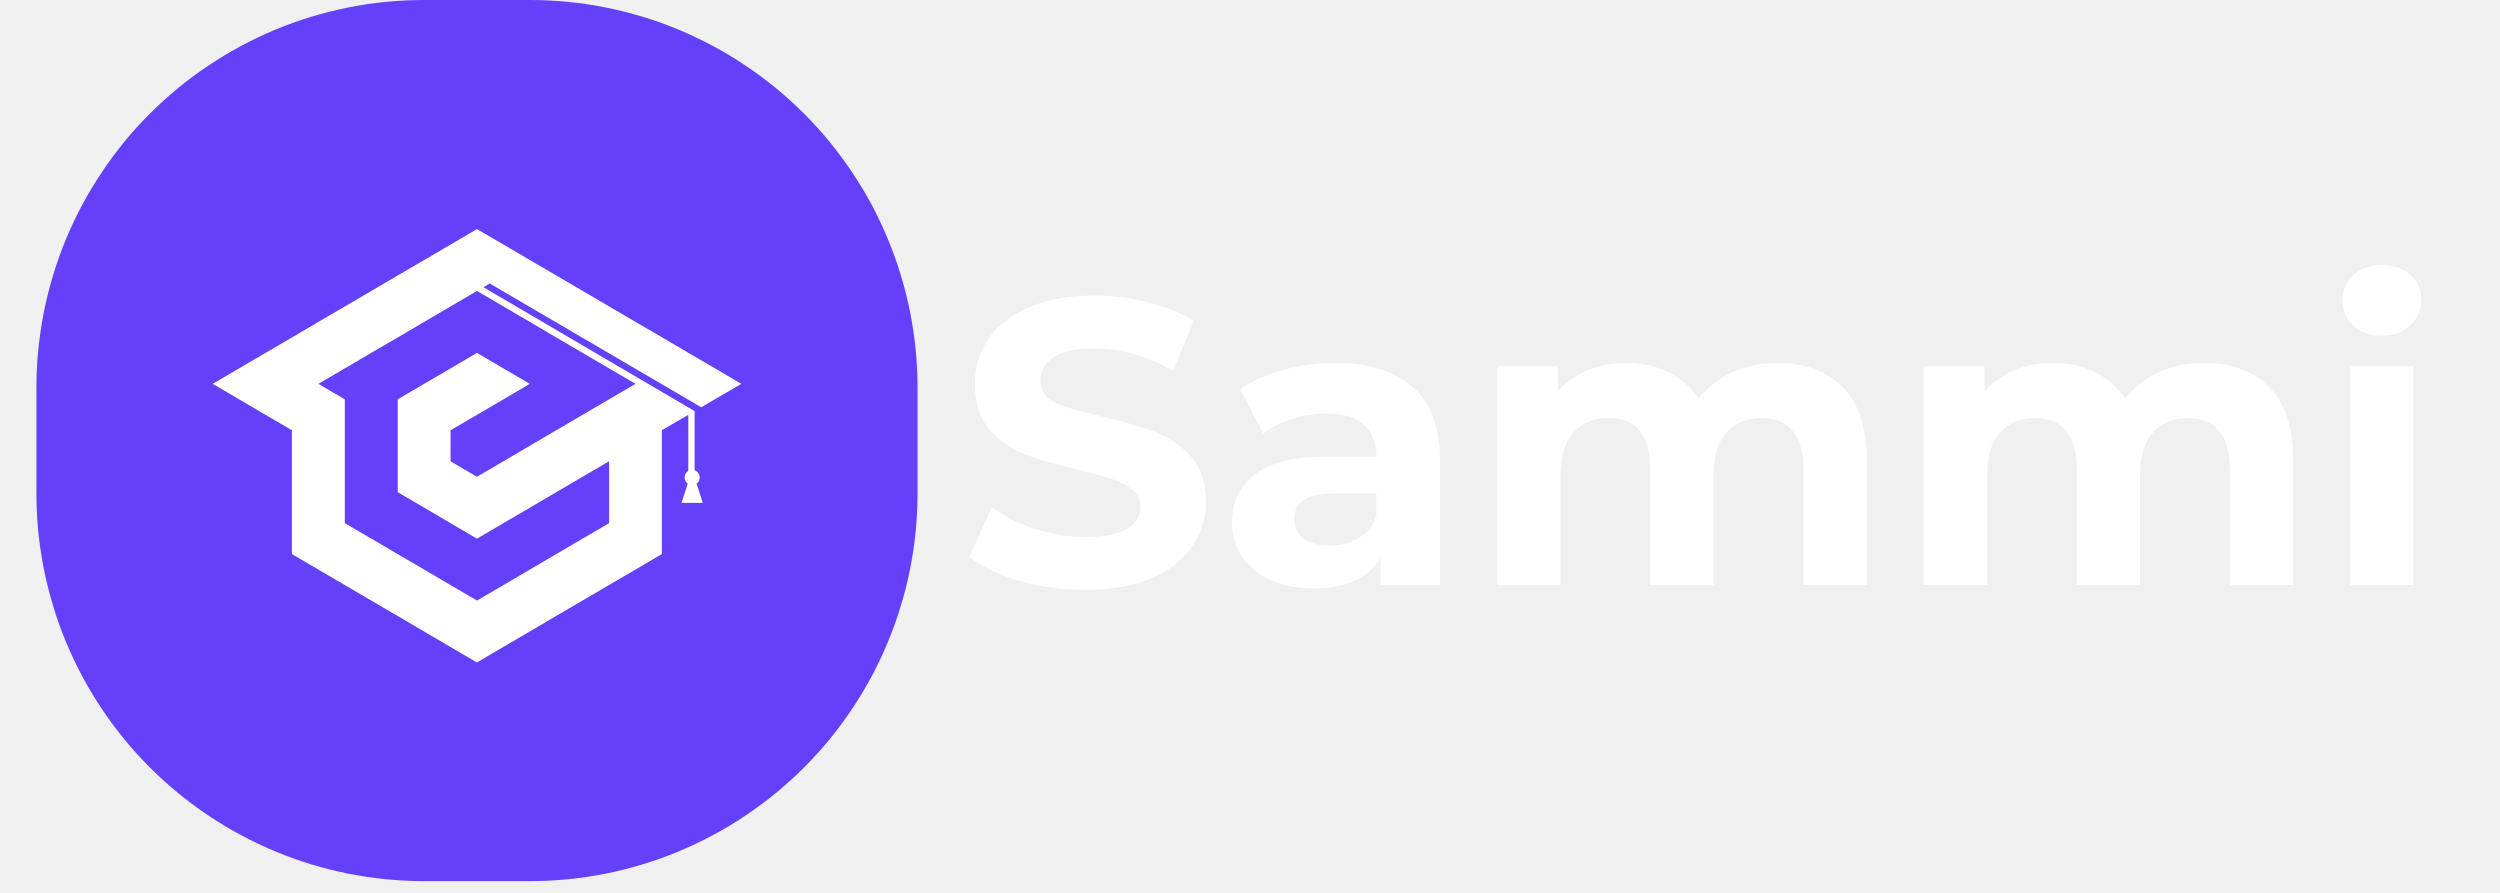
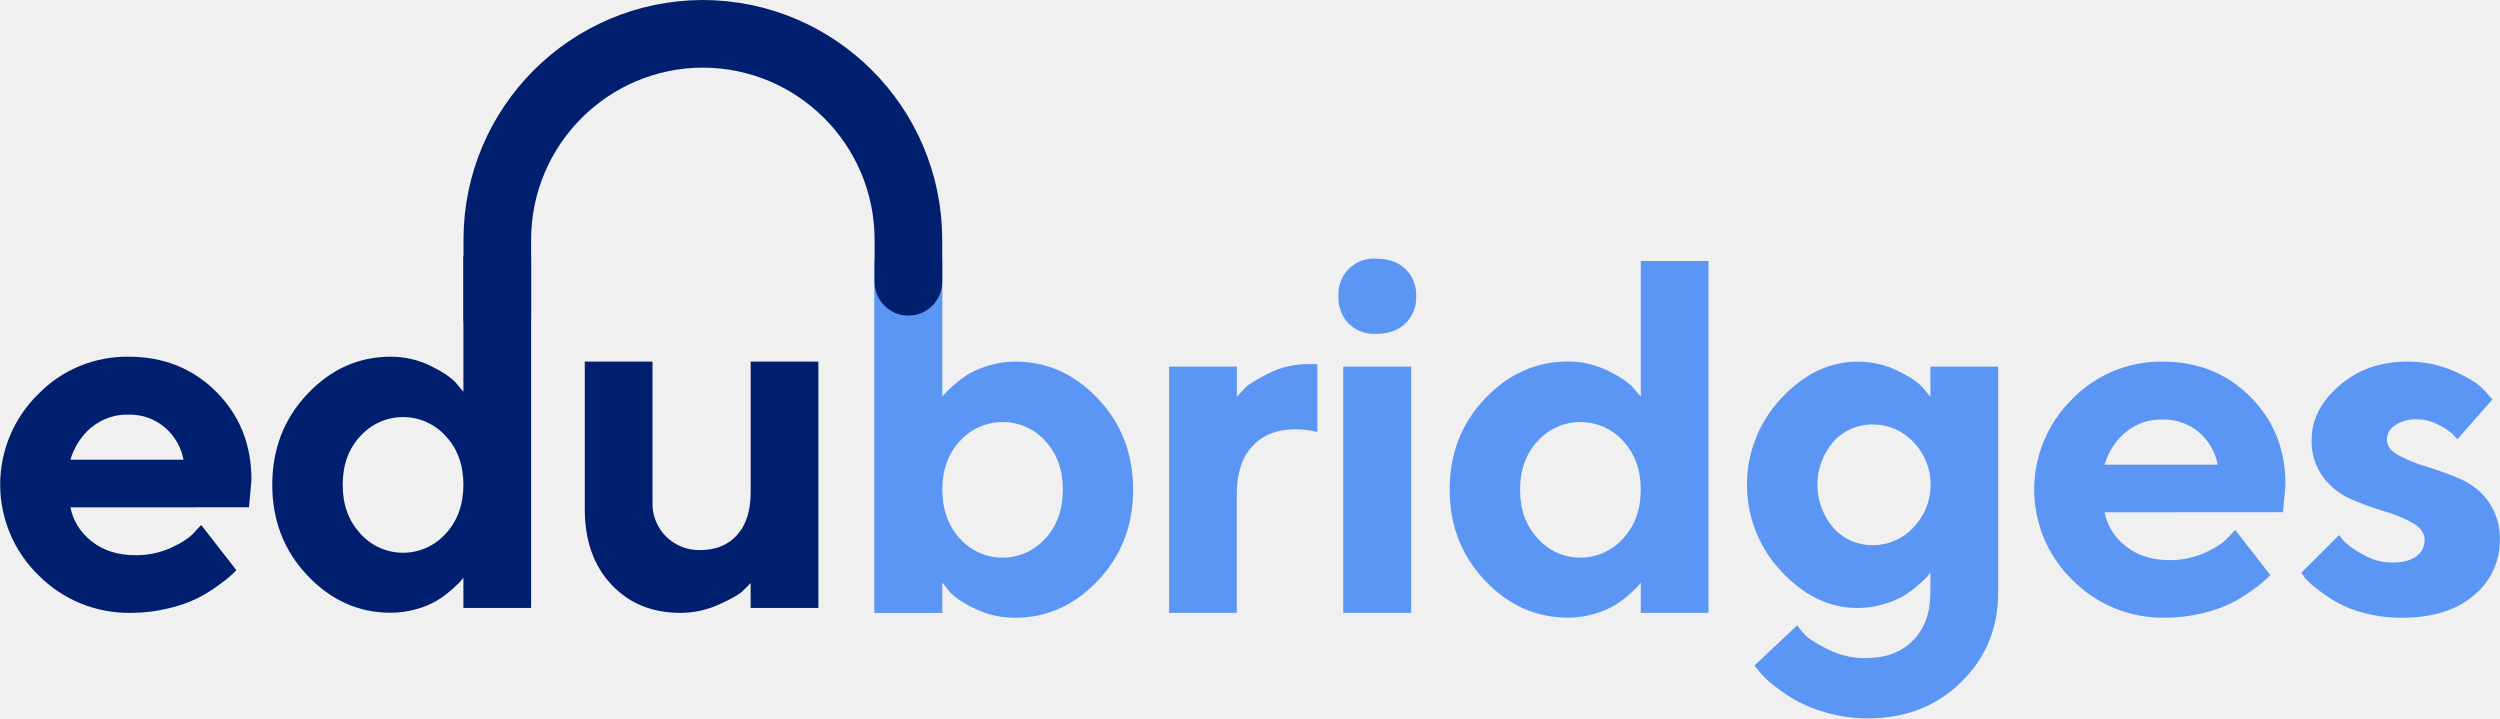
- <svg xmlns="http://www.w3.org/2000/svg" width="140" zoomAndPan="magnify" viewBox="0 0 104.88 37.5" height="50" preserveAspectRatio="xMidYMid meet" version="1.0">
+ <svg xmlns="http://www.w3.org/2000/svg" viewBox="0 0 825.1 237.09">
  <defs>
-     <g />
-     <clipPath id="35dc4d65e4">
-       <path d="M 1.469 0 L 38.477 0 L 38.477 37.008 L 1.469 37.008 Z M 1.469 0 " clip-rule="nonzero" />
-     </clipPath>
+     <style>.cls-1{fill:#001f6f;}.cls-2{fill:#5b96f4;}.cls-3{fill:none;stroke:#001f6f;stroke-linecap:round;stroke-miterlimit:10;stroke-width:22.32px;}</style>
  </defs>
-   <g clip-path="url(#35dc4d65e4)">
-     <path fill="#6440fb" d="M 17.754 0 L 22.191 0 C 22.727 0 23.258 0.027 23.789 0.078 C 24.32 0.129 24.848 0.207 25.371 0.312 C 25.891 0.418 26.41 0.547 26.918 0.699 C 27.43 0.855 27.93 1.035 28.426 1.238 C 28.918 1.445 29.398 1.672 29.867 1.922 C 30.34 2.176 30.797 2.449 31.238 2.746 C 31.684 3.039 32.109 3.359 32.523 3.695 C 32.934 4.035 33.328 4.391 33.707 4.77 C 34.082 5.145 34.441 5.539 34.781 5.953 C 35.117 6.367 35.434 6.793 35.73 7.238 C 36.027 7.68 36.301 8.137 36.555 8.605 C 36.805 9.078 37.031 9.559 37.234 10.051 C 37.441 10.543 37.621 11.047 37.773 11.555 C 37.93 12.066 38.059 12.582 38.164 13.105 C 38.266 13.629 38.344 14.156 38.398 14.688 C 38.449 15.219 38.477 15.75 38.477 16.281 L 38.477 20.723 C 38.477 21.258 38.449 21.789 38.398 22.32 C 38.344 22.852 38.266 23.379 38.164 23.898 C 38.059 24.422 37.93 24.941 37.773 25.449 C 37.621 25.961 37.441 26.461 37.234 26.953 C 37.031 27.449 36.805 27.93 36.555 28.398 C 36.301 28.871 36.027 29.328 35.73 29.77 C 35.434 30.215 35.117 30.641 34.781 31.055 C 34.441 31.465 34.082 31.859 33.707 32.238 C 33.328 32.613 32.934 32.973 32.523 33.309 C 32.109 33.648 31.684 33.965 31.238 34.262 C 30.797 34.559 30.34 34.832 29.867 35.082 C 29.398 35.336 28.918 35.562 28.426 35.766 C 27.93 35.973 27.43 36.152 26.918 36.305 C 26.41 36.461 25.891 36.59 25.371 36.695 C 24.848 36.797 24.32 36.875 23.789 36.93 C 23.258 36.98 22.727 37.008 22.191 37.008 L 17.754 37.008 C 17.219 37.008 16.688 36.98 16.156 36.93 C 15.625 36.875 15.098 36.797 14.574 36.695 C 14.051 36.59 13.535 36.461 13.023 36.305 C 12.516 36.152 12.012 35.973 11.52 35.766 C 11.027 35.562 10.547 35.336 10.078 35.082 C 9.605 34.832 9.148 34.559 8.707 34.262 C 8.262 33.965 7.836 33.648 7.422 33.309 C 7.012 32.973 6.617 32.613 6.238 32.238 C 5.859 31.859 5.504 31.465 5.164 31.055 C 4.828 30.641 4.508 30.215 4.215 29.77 C 3.918 29.328 3.645 28.871 3.391 28.398 C 3.141 27.93 2.914 27.449 2.707 26.953 C 2.504 26.461 2.324 25.961 2.172 25.449 C 2.016 24.941 1.887 24.422 1.781 23.898 C 1.68 23.379 1.602 22.852 1.547 22.32 C 1.496 21.789 1.469 21.258 1.469 20.723 L 1.469 16.281 C 1.469 15.75 1.496 15.219 1.547 14.688 C 1.602 14.156 1.68 13.629 1.781 13.105 C 1.887 12.582 2.016 12.066 2.172 11.555 C 2.324 11.047 2.504 10.543 2.707 10.051 C 2.914 9.559 3.141 9.078 3.391 8.605 C 3.645 8.137 3.918 7.68 4.215 7.238 C 4.508 6.793 4.828 6.367 5.164 5.953 C 5.504 5.539 5.859 5.145 6.238 4.77 C 6.617 4.391 7.012 4.035 7.422 3.695 C 7.836 3.359 8.262 3.039 8.707 2.746 C 9.148 2.449 9.605 2.176 10.078 1.922 C 10.547 1.672 11.027 1.445 11.52 1.238 C 12.012 1.035 12.516 0.855 13.023 0.699 C 13.535 0.547 14.051 0.418 14.574 0.312 C 15.098 0.207 15.625 0.129 16.156 0.078 C 16.688 0.027 17.219 0 17.754 0 Z M 17.754 0 " fill-opacity="1" fill-rule="nonzero" />
-   </g>
-   <path fill="#ffffff" d="M 11.09 17.422 L 12.199 18.07 L 12.199 23.27 L 13.309 23.922 L 14.418 24.57 L 15.531 25.223 L 16.641 25.871 L 17.75 26.523 L 18.859 27.172 L 19.969 27.824 L 21.078 27.172 L 22.188 26.523 L 23.297 25.871 L 24.406 25.223 L 25.52 24.57 L 26.629 23.922 L 27.738 23.27 L 27.738 18.07 L 28.848 17.422 L 28.848 19.773 C 28.754 19.832 28.695 19.938 28.695 20.051 C 28.695 20.164 28.746 20.254 28.824 20.309 L 28.789 20.426 L 28.562 21.121 L 29.457 21.121 L 29.234 20.426 L 29.195 20.309 C 29.277 20.254 29.328 20.172 29.328 20.051 C 29.328 19.926 29.238 19.789 29.113 19.746 L 29.113 17.266 L 20.242 12.062 L 20.508 11.906 L 29.391 17.105 L 29.965 16.77 L 31.074 16.121 L 29.965 15.469 L 28.855 14.82 L 27.746 14.168 L 26.633 13.52 L 25.523 12.871 L 24.414 12.219 L 22.195 10.922 L 21.086 10.27 L 19.973 9.621 L 18.863 10.273 L 17.754 10.922 L 16.641 11.57 L 15.531 12.223 L 13.312 13.52 L 12.203 14.172 L 11.094 14.82 L 9.98 15.473 L 8.871 16.121 L 9.98 16.77 Z M 18.863 15.473 L 19.973 14.82 L 21.082 15.473 L 22.191 16.121 L 21.082 16.773 L 18.863 18.07 L 18.863 19.375 L 19.973 20.023 L 21.082 19.375 L 23.301 18.07 L 24.41 17.422 L 25.523 16.77 L 26.285 16.324 L 26.633 16.121 L 25.688 15.57 L 25.523 15.473 L 24.41 14.82 L 23.301 14.172 L 22.195 13.52 L 21.086 12.871 L 19.973 12.219 L 18.863 12.871 L 17.754 13.52 L 16.645 14.172 L 15.531 14.82 L 14.422 15.473 L 13.312 16.121 L 14.422 16.773 L 14.422 21.973 L 15.531 22.621 L 16.645 23.273 L 17.754 23.922 L 18.863 24.574 L 19.973 25.223 L 21.082 24.574 L 22.191 23.922 L 23.301 23.273 L 24.41 22.621 L 25.523 21.973 L 25.523 19.371 L 24.41 20.023 L 23.301 20.672 L 22.191 21.324 L 21.082 21.973 L 19.973 22.625 L 17.754 21.32 L 16.645 20.672 L 16.645 16.77 Z M 18.863 15.473 " fill-opacity="1" fill-rule="evenodd" />
-   <g fill="#ffffff" fill-opacity="1">
-     <g transform="translate(40.16634, 24.57055)">
-       <g>
-         <path d="M 5.344 0.203 C 4.395 0.203 3.477 0.078 2.594 -0.172 C 1.719 -0.43 1.016 -0.766 0.484 -1.172 L 1.422 -3.266 C 1.93 -2.891 2.535 -2.586 3.234 -2.359 C 3.941 -2.129 4.648 -2.016 5.359 -2.016 C 6.148 -2.016 6.734 -2.129 7.109 -2.359 C 7.484 -2.598 7.672 -2.91 7.672 -3.297 C 7.672 -3.578 7.555 -3.812 7.328 -4 C 7.109 -4.188 6.82 -4.336 6.469 -4.453 C 6.125 -4.566 5.66 -4.691 5.078 -4.828 C 4.16 -5.047 3.41 -5.266 2.828 -5.484 C 2.254 -5.703 1.758 -6.047 1.344 -6.516 C 0.926 -6.992 0.719 -7.633 0.719 -8.438 C 0.719 -9.133 0.906 -9.766 1.281 -10.328 C 1.656 -10.891 2.219 -11.332 2.969 -11.656 C 3.727 -11.988 4.656 -12.156 5.75 -12.156 C 6.52 -12.156 7.266 -12.062 7.984 -11.875 C 8.711 -11.695 9.352 -11.438 9.906 -11.094 L 9.047 -9 C 7.941 -9.625 6.836 -9.938 5.734 -9.938 C 4.961 -9.938 4.391 -9.812 4.016 -9.562 C 3.648 -9.312 3.469 -8.984 3.469 -8.578 C 3.469 -8.16 3.68 -7.852 4.109 -7.656 C 4.535 -7.457 5.188 -7.266 6.062 -7.078 C 6.969 -6.859 7.711 -6.641 8.297 -6.422 C 8.879 -6.203 9.379 -5.859 9.797 -5.391 C 10.211 -4.93 10.422 -4.301 10.422 -3.5 C 10.422 -2.812 10.227 -2.188 9.844 -1.625 C 9.469 -1.062 8.895 -0.613 8.125 -0.281 C 7.363 0.039 6.438 0.203 5.344 0.203 Z M 5.344 0.203 " />
-       </g>
-     </g>
-   </g>
-   <g fill="#ffffff" fill-opacity="1">
-     <g transform="translate(51.06002, 24.57055)">
-       <g>
-         <path d="M 4.938 -9.328 C 6.363 -9.328 7.457 -8.988 8.219 -8.312 C 8.977 -7.633 9.359 -6.613 9.359 -5.25 L 9.359 0 L 6.859 0 L 6.859 -1.141 C 6.359 -0.285 5.426 0.141 4.062 0.141 C 3.352 0.141 2.738 0.02 2.219 -0.219 C 1.707 -0.457 1.312 -0.785 1.031 -1.203 C 0.758 -1.629 0.625 -2.109 0.625 -2.641 C 0.625 -3.492 0.945 -4.164 1.594 -4.656 C 2.238 -5.145 3.234 -5.391 4.578 -5.391 L 6.688 -5.391 C 6.688 -5.973 6.508 -6.422 6.156 -6.734 C 5.812 -7.047 5.285 -7.203 4.578 -7.203 C 4.086 -7.203 3.602 -7.125 3.125 -6.969 C 2.656 -6.82 2.258 -6.617 1.938 -6.359 L 0.969 -8.219 C 1.469 -8.57 2.066 -8.844 2.766 -9.031 C 3.473 -9.227 4.195 -9.328 4.938 -9.328 Z M 4.734 -1.656 C 5.18 -1.656 5.582 -1.758 5.938 -1.969 C 6.289 -2.176 6.539 -2.488 6.688 -2.906 L 6.688 -3.844 L 4.875 -3.844 C 3.781 -3.844 3.234 -3.484 3.234 -2.766 C 3.234 -2.422 3.363 -2.148 3.625 -1.953 C 3.895 -1.754 4.266 -1.656 4.734 -1.656 Z M 4.734 -1.656 " />
-       </g>
-     </g>
-   </g>
-   <g fill="#ffffff" fill-opacity="1">
-     <g transform="translate(61.59514, 24.57055)">
-       <g>
-         <path d="M 13 -9.328 C 14.145 -9.328 15.055 -8.988 15.734 -8.312 C 16.41 -7.633 16.75 -6.617 16.75 -5.266 L 16.75 0 L 14.094 0 L 14.094 -4.844 C 14.094 -5.57 13.941 -6.113 13.641 -6.469 C 13.336 -6.832 12.906 -7.016 12.344 -7.016 C 11.719 -7.016 11.223 -6.812 10.859 -6.406 C 10.492 -6.008 10.312 -5.41 10.312 -4.609 L 10.312 0 L 7.656 0 L 7.656 -4.844 C 7.656 -6.289 7.07 -7.016 5.906 -7.016 C 5.289 -7.016 4.801 -6.812 4.438 -6.406 C 4.07 -6.008 3.891 -5.41 3.891 -4.609 L 3.891 0 L 1.234 0 L 1.234 -9.188 L 3.781 -9.188 L 3.781 -8.125 C 4.113 -8.508 4.523 -8.805 5.016 -9.016 C 5.516 -9.223 6.062 -9.328 6.656 -9.328 C 7.312 -9.328 7.898 -9.195 8.422 -8.938 C 8.941 -8.688 9.363 -8.316 9.688 -7.828 C 10.062 -8.305 10.535 -8.676 11.109 -8.938 C 11.68 -9.195 12.312 -9.328 13 -9.328 Z M 13 -9.328 " />
-       </g>
-     </g>
-   </g>
-   <g fill="#ffffff" fill-opacity="1">
-     <g transform="translate(79.50654, 24.57055)">
-       <g>
-         <path d="M 13 -9.328 C 14.145 -9.328 15.055 -8.988 15.734 -8.312 C 16.41 -7.633 16.75 -6.617 16.75 -5.266 L 16.75 0 L 14.094 0 L 14.094 -4.844 C 14.094 -5.57 13.941 -6.113 13.641 -6.469 C 13.336 -6.832 12.906 -7.016 12.344 -7.016 C 11.719 -7.016 11.223 -6.812 10.859 -6.406 C 10.492 -6.008 10.312 -5.41 10.312 -4.609 L 10.312 0 L 7.656 0 L 7.656 -4.844 C 7.656 -6.289 7.07 -7.016 5.906 -7.016 C 5.289 -7.016 4.801 -6.812 4.438 -6.406 C 4.07 -6.008 3.891 -5.41 3.891 -4.609 L 3.891 0 L 1.234 0 L 1.234 -9.188 L 3.781 -9.188 L 3.781 -8.125 C 4.113 -8.508 4.523 -8.805 5.016 -9.016 C 5.516 -9.223 6.062 -9.328 6.656 -9.328 C 7.312 -9.328 7.898 -9.195 8.422 -8.938 C 8.941 -8.688 9.363 -8.316 9.688 -7.828 C 10.062 -8.305 10.535 -8.676 11.109 -8.938 C 11.68 -9.195 12.312 -9.328 13 -9.328 Z M 13 -9.328 " />
-       </g>
-     </g>
-   </g>
-   <g fill="#ffffff" fill-opacity="1">
-     <g transform="translate(97.41795, 24.57055)">
-       <g>
-         <path d="M 1.234 -9.188 L 3.891 -9.188 L 3.891 0 L 1.234 0 Z M 2.562 -10.469 C 2.07 -10.469 1.672 -10.609 1.359 -10.891 C 1.055 -11.18 0.906 -11.535 0.906 -11.953 C 0.906 -12.379 1.055 -12.734 1.359 -13.016 C 1.672 -13.297 2.07 -13.438 2.562 -13.438 C 3.051 -13.438 3.445 -13.301 3.75 -13.031 C 4.062 -12.758 4.219 -12.414 4.219 -12 C 4.219 -11.562 4.062 -11.195 3.75 -10.906 C 3.445 -10.613 3.051 -10.469 2.562 -10.469 Z M 2.562 -10.469 " />
-       </g>
+   <g id="Layer_2" data-name="Layer 2">
+     <g id="Layer_1-2" data-name="Layer 1">
+       <path class="cls-1" d="M23.24,167.45a18.6,18.6,0,0,0,7.05,11.22q5.74,4.58,14.49,4.57a27.67,27.67,0,0,0,11.7-2.47q5.39-2.47,7.57-5l2.35-2.51L78,188.18l-1.5,1.5a43.54,43.54,0,0,1-4.33,3.44,51.88,51.88,0,0,1-7,4.33,45.26,45.26,0,0,1-9.68,3.36,51.51,51.51,0,0,1-12.27,1.46,41.92,41.92,0,0,1-30.53-12.43,41.75,41.75,0,0,1-.16-59.68,40.84,40.84,0,0,1,29.88-12.43q17.42,0,29,11.62t11.58,29l-.81,9.07Zm7-26.48a21.91,21.91,0,0,0-7,10.77H60.57a18.48,18.48,0,0,0-6.19-10.69,17.82,17.82,0,0,0-12-4.21A18.34,18.34,0,0,0,30.25,141Z" />
+       <path class="cls-1" d="M141.89,120.64q6,2.92,8.54,5.67l2.51,3V84.53h22.35V200.65H152.94v-10a13.71,13.71,0,0,1-1,1.26c-.46.51-1.43,1.43-2.92,2.75a32.79,32.79,0,0,1-4.82,3.56,27.91,27.91,0,0,1-6.72,2.8,30.21,30.21,0,0,1-8.58,1.21q-15.79,0-27.41-12.27T89.86,160q0-17.73,11.62-30t27.41-12.27A29.57,29.57,0,0,1,141.89,120.64Zm5.22,55.47q5.83-6.31,5.83-16.11t-5.83-16.07a18.95,18.95,0,0,0-28.18,0Q113.1,150.2,113.1,160t5.83,16.11a18.87,18.87,0,0,0,28.18,0Z" />
+       <path class="cls-1" d="M247.74,192.39a36.6,36.6,0,0,1-2.76,2.8q-1.78,1.65-7.81,4.37a30.54,30.54,0,0,1-12.67,2.71q-13.94,0-22.72-9.35T193,168V119.35h22.35v46.48a15.19,15.19,0,0,0,4.5,11.26,15.38,15.38,0,0,0,11.3,4.45q7.61,0,12.1-4.94t4.5-14.09V119.35h22.35v81.3H247.74Z" />
+       <path class="cls-2" d="M362.4,131.61q11.58,12.27,11.58,30t-11.62,30Q350.74,203.89,335,203.89A30.07,30.07,0,0,1,322,201q-6.08-2.87-8.58-5.71l-2.43-3v10H288.55V86.15H311v44.78a11,11,0,0,1,1-1.22c.43-.48,1.39-1.39,2.88-2.71a33.24,33.24,0,0,1,4.81-3.56,29.19,29.19,0,0,1,6.77-2.84,29.61,29.61,0,0,1,8.62-1.25Q350.83,119.35,362.4,131.61ZM345,177.73q5.79-6.31,5.79-16.11T345,145.54a19,19,0,0,0-28.18,0Q311,151.82,311,161.62t5.79,16.11a18.87,18.87,0,0,0,28.18,0Z" />
+       <path class="cls-2" d="M434.77,142.59a27.17,27.17,0,0,0-7.45-.89q-8.83,0-14,5.58t-5.14,16v39H385.85V121h22.36v10c.64-.76,1.56-1.74,2.75-3s3.79-2.82,7.81-4.82a28.24,28.24,0,0,1,12.68-3h3.32Z" />
+       <path class="cls-2" d="M463.81,106.79q-3.57,3.4-9.72,3.41a12.12,12.12,0,0,1-9-3.41,12.26,12.26,0,0,1-3.36-9,11.69,11.69,0,0,1,12.39-12.43q6.15,0,9.72,3.4a11.9,11.9,0,0,1,3.56,9A11.89,11.89,0,0,1,463.81,106.79Zm1.94,95.48H443.32V121h22.43Z" />
+       <path class="cls-2" d="M530.46,122.26c4,1.94,6.87,3.83,8.55,5.67l2.51,3V86.15h22.35V202.27H541.52v-10a12.56,12.56,0,0,1-1,1.25c-.46.52-1.43,1.43-2.92,2.76a32.79,32.79,0,0,1-4.82,3.56,28.33,28.33,0,0,1-6.72,2.79,30.21,30.21,0,0,1-8.58,1.22q-15.8,0-27.41-12.27t-11.62-30q0-17.75,11.62-30t27.41-12.26A29.5,29.5,0,0,1,530.46,122.26Zm5.23,55.47q5.84-6.31,5.83-16.11t-5.83-16.08a19,19,0,0,0-28.18,0q-5.83,6.28-5.83,16.08t5.83,16.11a18.87,18.87,0,0,0,28.18,0Z" />
+       <path class="cls-2" d="M637.13,189a12.94,12.94,0,0,1-1,1.25c-.46.52-1.43,1.43-2.91,2.76a34.69,34.69,0,0,1-4.78,3.56,28.37,28.37,0,0,1-6.72,2.83,29.67,29.67,0,0,1-8.62,1.26q-13.94,0-25.23-12.11a41.7,41.7,0,0,1,0-57.09q11.29-12.1,25.23-12.1a29.76,29.76,0,0,1,13,2.91q6.07,2.91,8.51,5.67l2.51,3V121h22.35v74.66q0,17.56-12.27,29.52T616.4,237.09A48.77,48.77,0,0,1,603,235.27a46.41,46.41,0,0,1-10.6-4.29,56.93,56.93,0,0,1-7.37-5.07,26.05,26.05,0,0,1-4.46-4.37l-1.54-1.86,14.09-13.28c.54.75,1.37,1.75,2.47,3s3.61,2.85,7.5,4.82a27.17,27.17,0,0,0,12.47,3q10,0,15.75-5.79t5.79-15.75Zm-32-14.74a17.05,17.05,0,0,0,13,5.67,18.11,18.11,0,0,0,13.36-5.83,20.29,20.29,0,0,0,0-28.22,18.18,18.18,0,0,0-13.36-5.79,17.11,17.11,0,0,0-13,5.62,21.84,21.84,0,0,0,0,28.55Z" />
+       <path class="cls-2" d="M694.59,169.07a18.62,18.62,0,0,0,7,11.21q5.75,4.58,14.49,4.58a27.83,27.83,0,0,0,11.7-2.47q5.38-2.47,7.57-5l2.35-2.51,11.58,14.9-1.5,1.5a43.54,43.54,0,0,1-4.33,3.44,51.88,51.88,0,0,1-7,4.33,45.26,45.26,0,0,1-9.68,3.36,51.51,51.51,0,0,1-12.27,1.46A42,42,0,0,1,684,191.46a41.75,41.75,0,0,1-.16-59.68,40.84,40.84,0,0,1,29.88-12.43q17.41,0,29,11.62t11.58,29l-.81,9.07Zm7-26.48a21.91,21.91,0,0,0-7,10.77h37.33a18.48,18.48,0,0,0-6.19-10.69,17.82,17.82,0,0,0-12-4.21A18.29,18.29,0,0,0,701.6,142.59Z" />
+       <path class="cls-2" d="M811,145a18.27,18.27,0,0,0-1.58-1.78,19.35,19.35,0,0,0-4.58-3,15.11,15.11,0,0,0-7.12-1.82,12,12,0,0,0-7.29,2,5.67,5.67,0,0,0-2.67,4.58c0,2.1,1.27,3.86,3.8,5.26a48.62,48.62,0,0,0,9.28,3.77c3.64,1.1,7.32,2.43,11,4a22.06,22.06,0,0,1,9.39,7.45,20.84,20.84,0,0,1,3.81,12.76,23.12,23.12,0,0,1-8.63,18.3q-8.61,7.36-23.68,7.37a48.33,48.33,0,0,1-12.31-1.54,36.82,36.82,0,0,1-9.47-3.73,59.28,59.28,0,0,1-6.36-4.33,27.61,27.61,0,0,1-3.93-3.6l-1.13-1.7,12.47-12.39a20.22,20.22,0,0,0,2.06,2.47,28,28,0,0,0,6,4.05,18.9,18.9,0,0,0,9.39,2.55q5.34,0,8.06-2.07a6.46,6.46,0,0,0,2.71-5.38c0-2.22-1.27-4.06-3.81-5.55a43.13,43.13,0,0,0-9.39-3.89,99.47,99.47,0,0,1-11-4,23.15,23.15,0,0,1-9.28-7.29,19.89,19.89,0,0,1-3.8-12.47q0-9.81,9.11-17.74t22.39-7.93a37.79,37.79,0,0,1,15.51,3.15q7.08,3.16,9.83,6.16l2.84,3.16Z" />
+       <path class="cls-3" d="M164.13,104.85V79A68,68,0,0,1,232,11.16h0A68,68,0,0,1,299.81,79V93" />
    </g>
  </g>
</svg>
